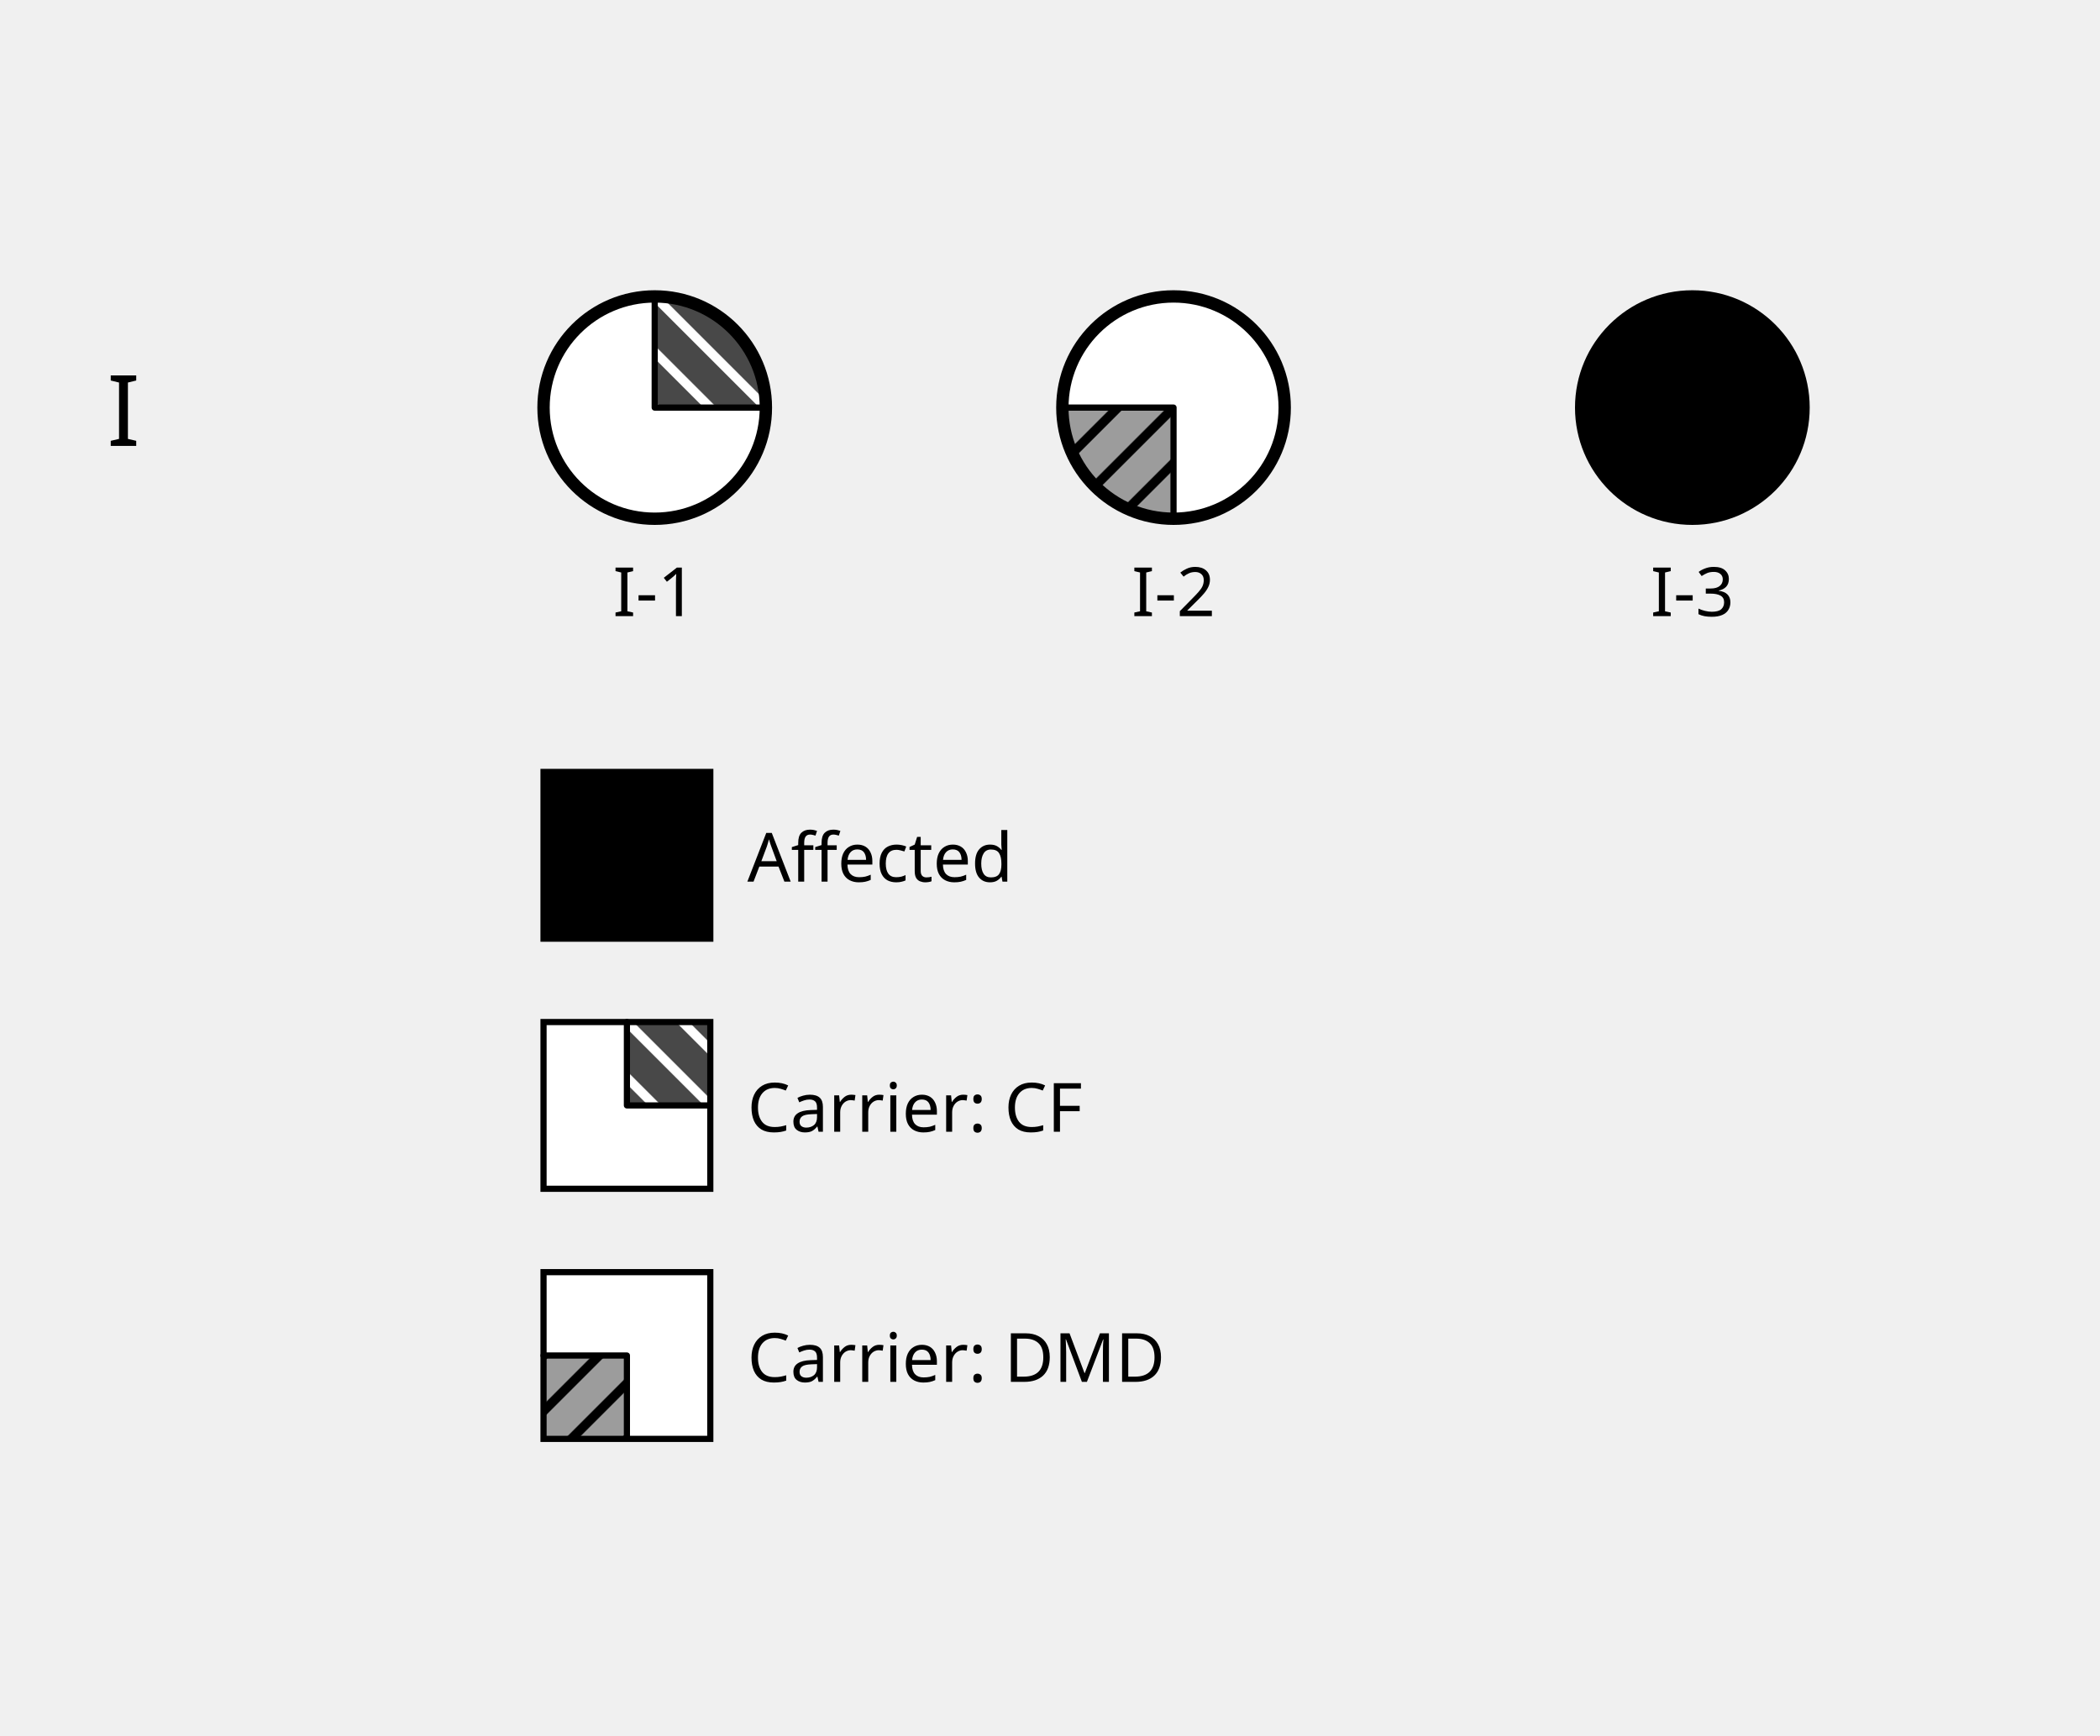
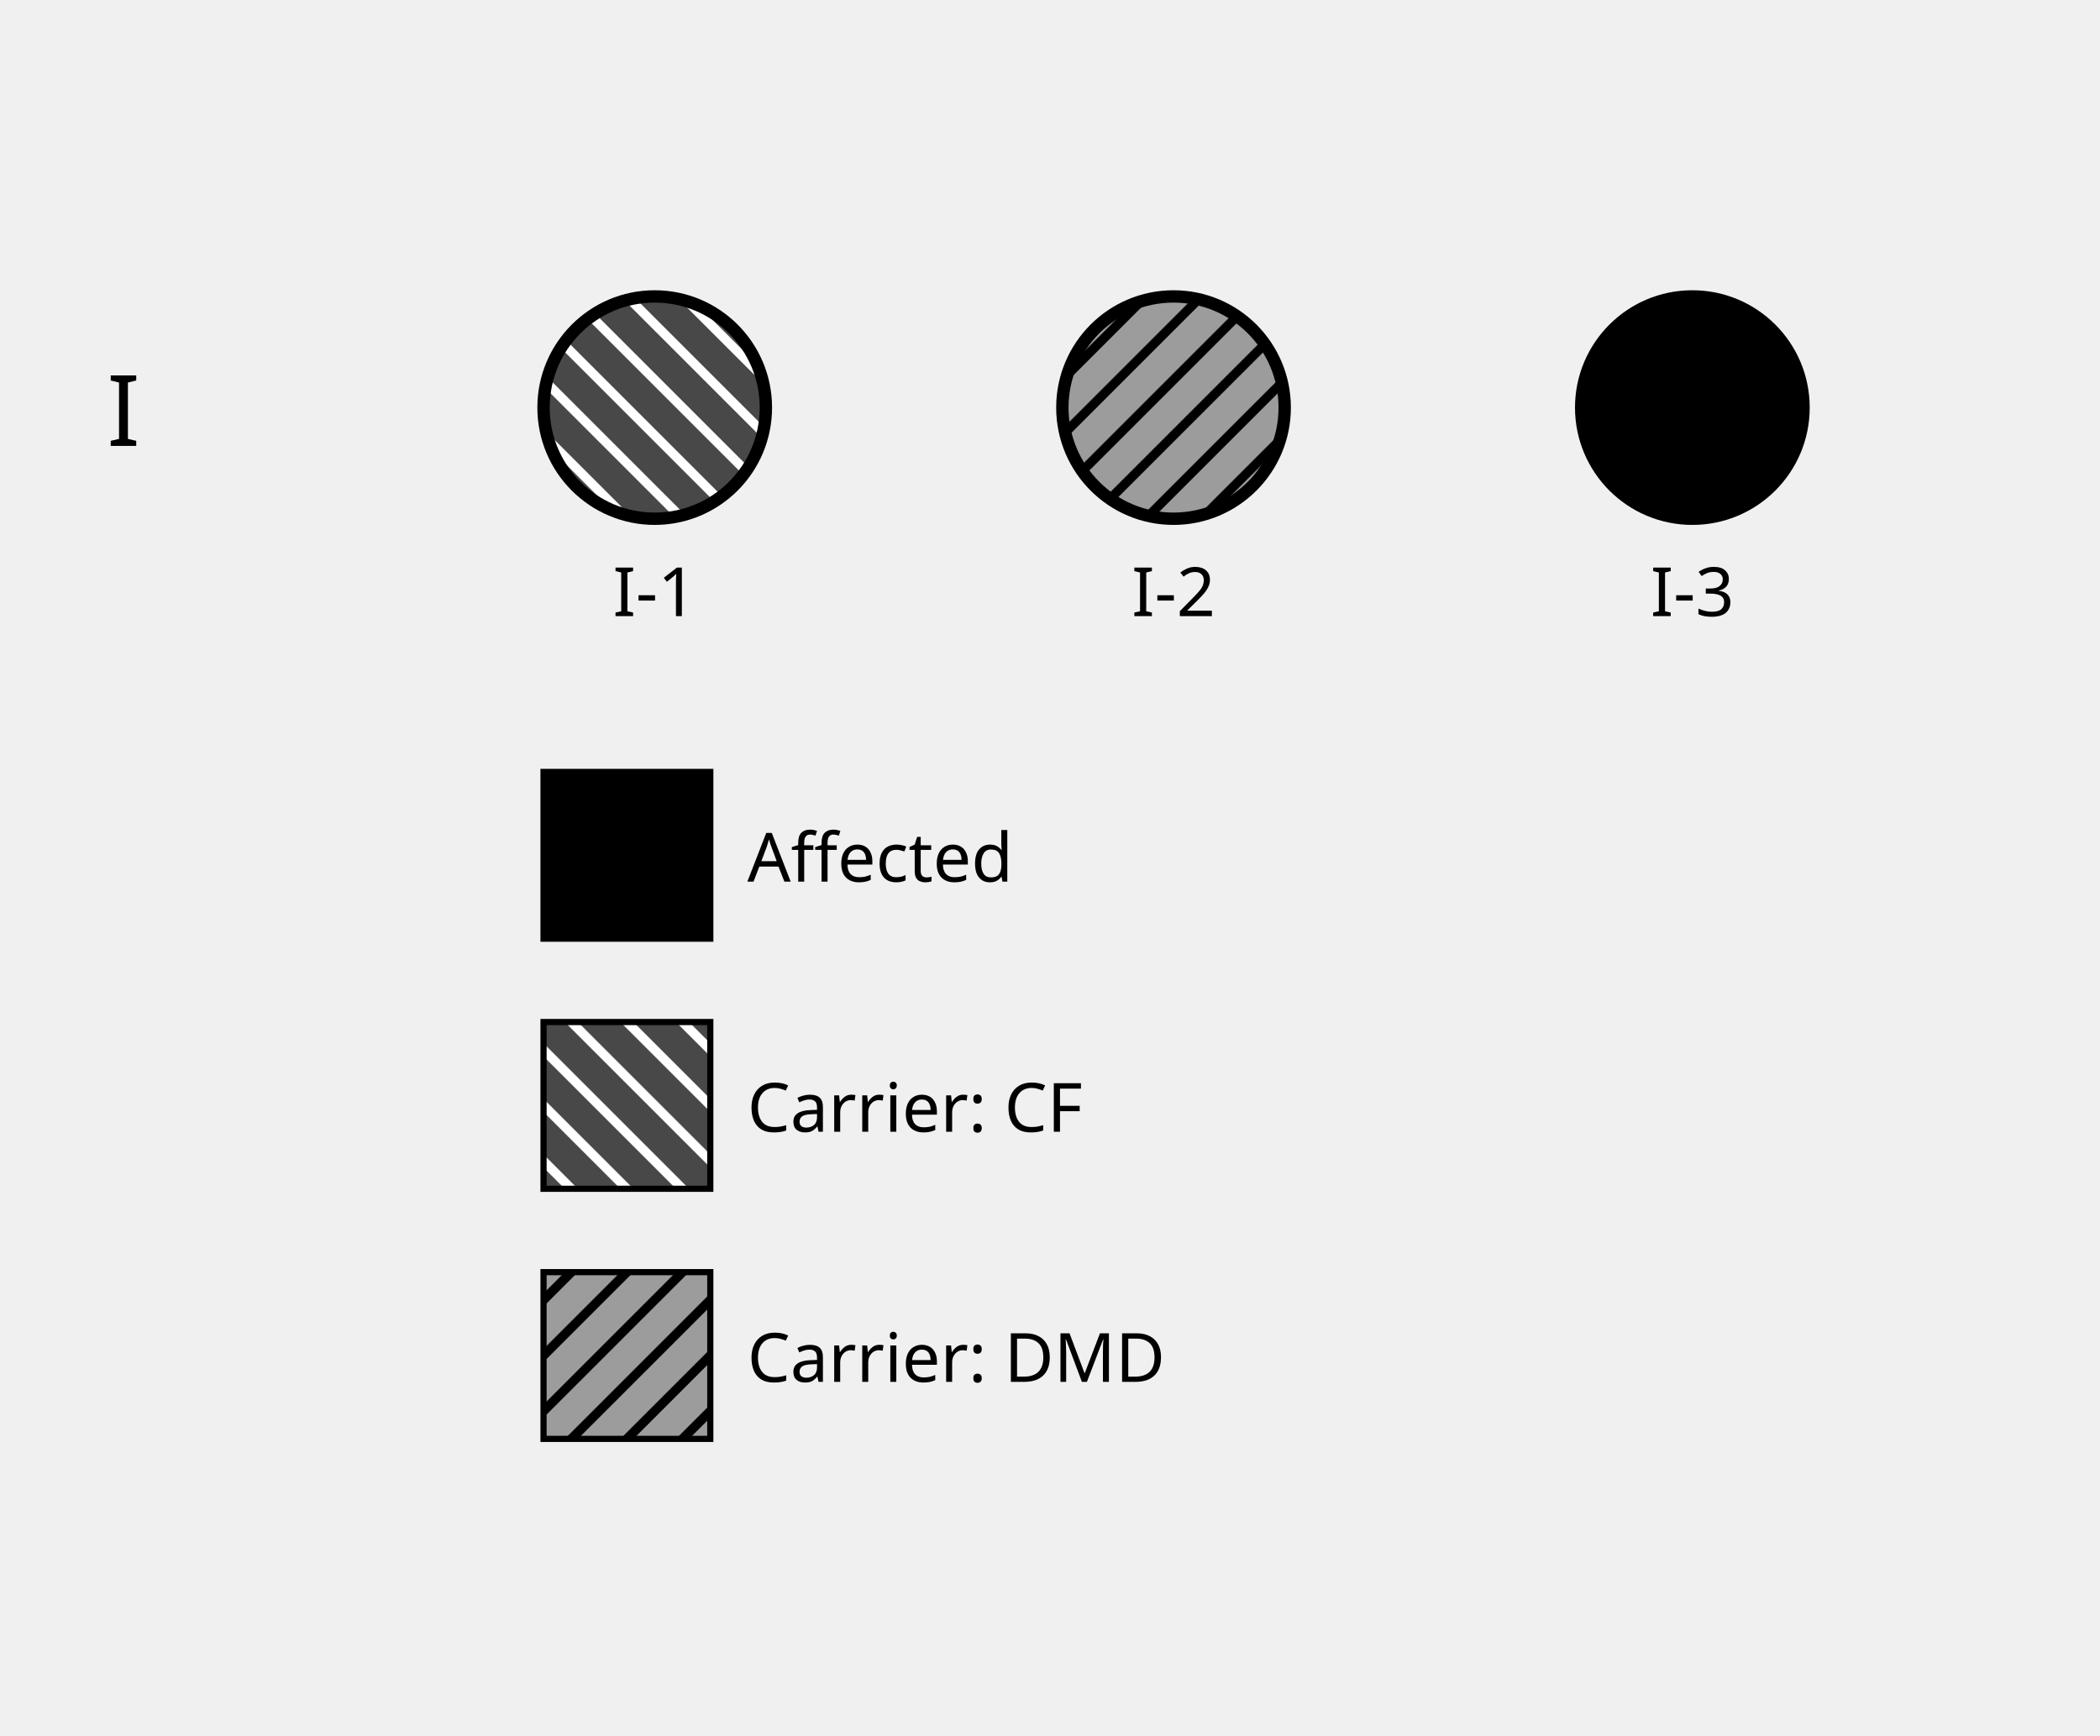
<svg xmlns="http://www.w3.org/2000/svg" width="340" height="281" viewBox="0 0 340 281" class="pedigree" data-title="Carriers by inheritance: AR and X-linked alike under PARTITION_FILL, a dot for X-linked under INHERITANCE_GLYPH" data-conditions="[&quot;&quot;, &quot;CF&quot;, &quot;DMD&quot;]">
  <defs>
    <pattern id="fill-affected-0" class="fill-pattern" data-condition="0" data-status="affected" x="-180" y="-180" width="360" height="360" patternUnits="userSpaceOnUse">
      <rect class="tone" width="360" height="360" fill="#000000" />
    </pattern>
    <pattern id="fill-carrier-1" class="fill-pattern" data-condition="1" data-status="carrier" x="-180" y="-180" width="360" height="360" patternUnits="userSpaceOnUse">
      <rect class="tone" width="360" height="360" fill="#484848" />
      <path class="hatch" d="M0,355.5L4.5,360M0,346.5L13.5,360M0,337.5L22.5,360M0,328.5L31.5,360M0,319.5L40.5,360M0,310.5L49.5,360M0,301.5L58.5,360M0,292.5L67.5,360M0,283.5L76.5,360M0,274.5L85.5,360M0,265.5L94.5,360M0,256.5L103.5,360M0,247.5L112.5,360M0,238.5L121.5,360M0,229.5L130.5,360M0,220.5L139.5,360M0,211.5L148.5,360M0,202.5L157.5,360M0,193.5L166.5,360M0,184.5L175.5,360M0,175.5L184.5,360M0,166.5L193.5,360M0,157.5L202.5,360M0,148.5L211.5,360M0,139.5L220.5,360M0,130.5L229.5,360M0,121.5L238.5,360M0,112.5L247.5,360M0,103.5L256.5,360M0,94.5L265.5,360M0,85.5L274.5,360M0,76.5L283.5,360M0,67.5L292.5,360M0,58.5L301.5,360M0,49.5L310.5,360M0,40.5L319.5,360M0,31.5L328.5,360M0,22.5L337.5,360M0,13.5L346.5,360M0,4.5L355.5,360M4.5,0L360,355.5M13.5,0L360,346.5M22.5,0L360,337.5M31.5,0L360,328.5M40.5,0L360,319.5M49.5,0L360,310.5M58.5,0L360,301.5M67.5,0L360,292.5M76.5,0L360,283.5M85.5,0L360,274.5M94.5,0L360,265.5M103.5,0L360,256.5M112.5,0L360,247.5M121.5,0L360,238.5M130.5,0L360,229.5M139.5,0L360,220.5M148.5,0L360,211.5M157.5,0L360,202.5M166.5,0L360,193.5M175.5,0L360,184.5M184.5,0L360,175.5M193.5,0L360,166.5M202.5,0L360,157.5M211.5,0L360,148.5M220.5,0L360,139.5M229.5,0L360,130.5M238.5,0L360,121.5M247.5,0L360,112.5M256.5,0L360,103.5M265.5,0L360,94.5M274.5,0L360,85.5M283.5,0L360,76.5M292.5,0L360,67.5M301.5,0L360,58.5M310.5,0L360,49.5M319.5,0L360,40.5M328.5,0L360,31.5M337.5,0L360,22.5M346.5,0L360,13.5M355.5,0L360,4.5" fill="none" stroke="#ffffff" stroke-width="1.5" />
    </pattern>
    <pattern id="fill-carrier-2" class="fill-pattern" data-condition="2" data-status="carrier" x="-180" y="-180" width="360" height="360" patternUnits="userSpaceOnUse">
      <rect class="tone" width="360" height="360" fill="#9c9c9c" />
      <path class="hatch" d="M0,4.5L4.5,0M0,13.5L13.5,0M0,22.5L22.5,0M0,31.5L31.5,0M0,40.5L40.5,0M0,49.5L49.5,0M0,58.5L58.5,0M0,67.5L67.5,0M0,76.5L76.5,0M0,85.5L85.5,0M0,94.5L94.5,0M0,103.5L103.5,0M0,112.5L112.5,0M0,121.5L121.5,0M0,130.5L130.5,0M0,139.5L139.5,0M0,148.5L148.5,0M0,157.5L157.5,0M0,166.5L166.5,0M0,175.5L175.5,0M0,184.5L184.5,0M0,193.5L193.5,0M0,202.5L202.5,0M0,211.5L211.5,0M0,220.5L220.5,0M0,229.5L229.5,0M0,238.5L238.5,0M0,247.5L247.5,0M0,256.5L256.5,0M0,265.5L265.5,0M0,274.5L274.5,0M0,283.5L283.5,0M0,292.5L292.5,0M0,301.5L301.5,0M0,310.5L310.5,0M0,319.5L319.5,0M0,328.5L328.5,0M0,337.5L337.5,0M0,346.5L346.5,0M0,355.5L355.5,0M4.5,360L360,4.5M13.5,360L360,13.5M22.5,360L360,22.5M31.5,360L360,31.5M40.5,360L360,40.5M49.5,360L360,49.5M58.5,360L360,58.5M67.5,360L360,67.5M76.5,360L360,76.5M85.5,360L360,85.5M94.5,360L360,94.5M103.5,360L360,103.5M112.5,360L360,112.5M121.5,360L360,121.5M130.5,360L360,130.5M139.5,360L360,139.5M148.5,360L360,148.5M157.5,360L360,157.5M166.5,360L360,166.5M175.5,360L360,175.5M184.5,360L360,184.5M193.5,360L360,193.5M202.5,360L360,202.5M211.5,360L360,211.5M220.5,360L360,220.5M229.5,360L360,229.5M238.5,360L360,238.5M247.5,360L360,247.5M256.5,360L360,256.5M265.5,360L360,265.5M274.5,360L360,274.5M283.5,360L360,283.5M292.5,360L360,292.5M301.5,360L360,301.5M310.5,360L360,310.5M319.5,360L360,319.5M328.5,360L360,328.5M337.5,360L360,337.5M346.5,360L360,346.5M355.5,360L360,355.5" fill="none" stroke="#000000" stroke-width="1.5" />
    </pattern>
  </defs>
  <g class="generation" data-generation="1">
    <text x="20" y="66" font-family="sans-serif" font-size="16" fill="#000000" text-anchor="middle" dominant-baseline="central">I</text>
  </g>
  <g id="ind-I-1" class="individual carrier" data-position="I-1" data-generation="1" data-index="1" data-gender="woman" data-condition-1="carrier">
    <circle class="backing" cx="106" cy="66" r="18" fill="#ffffff" />
-     <clipPath id="clip-I-1">
-       <circle cx="-4.5" cy="0" r="18" fill="none" />
-     </clipPath>
-     <rect class="fill" data-condition="1" data-status="carrier" x="-4.5" y="-18" width="18" height="18" transform="translate(110.5 66)" fill="url(#fill-carrier-1)" clip-path="url(#clip-I-1)" />
-     <path class="divider" d="M124,66L106,66L106,48L106,66" fill="none" stroke="#000000" stroke-width="1" stroke-linejoin="round" />
+     <circle class="fill" data-condition="1" data-status="carrier" transform="translate(106 66)" cx="0" cy="0" r="18" fill="url(#fill-carrier-1)" />
    <circle class="symbol" cx="106" cy="66" r="18" fill="none" stroke="#000000" stroke-width="2" />
    <text class="label" x="106" y="95.5" font-family="sans-serif" font-size="11" fill="#000000" text-anchor="middle" dominant-baseline="central">I-1</text>
    <rect class="hit" x="88" y="48" width="36" height="53" fill="none" pointer-events="all" />
  </g>
  <g id="ind-I-2" class="individual carrier" data-position="I-2" data-generation="1" data-index="2" data-gender="woman" data-condition-2="carrier">
    <circle class="backing" cx="190" cy="66" r="18" fill="#ffffff" />
-     <clipPath id="clip-I-2">
-       <circle cx="-4.5" cy="0" r="18" fill="none" />
-     </clipPath>
-     <rect class="fill" data-condition="2" data-status="carrier" x="-22.5" y="0" width="18" height="18" transform="translate(194.5 66)" fill="url(#fill-carrier-2)" clip-path="url(#clip-I-2)" />
-     <path class="divider" d="M190,84L190,66L172,66L190,66" fill="none" stroke="#000000" stroke-width="1" stroke-linejoin="round" />
+     <circle class="fill" data-condition="2" data-status="carrier" transform="translate(190 66)" cx="0" cy="0" r="18" fill="url(#fill-carrier-2)" />
    <circle class="symbol" cx="190" cy="66" r="18" fill="none" stroke="#000000" stroke-width="2" />
    <text class="label" x="190" y="95.5" font-family="sans-serif" font-size="11" fill="#000000" text-anchor="middle" dominant-baseline="central">I-2</text>
    <rect class="hit" x="172" y="48" width="36" height="53" fill="none" pointer-events="all" />
  </g>
  <g id="ind-I-3" class="individual affected" data-position="I-3" data-generation="1" data-index="3" data-gender="woman" data-condition-0="affected">
    <circle class="backing" cx="274" cy="66" r="18" fill="#ffffff" />
-     <circle class="fill" data-condition="0" data-status="affected" transform="translate(278.5 66)" cx="-4.5" cy="0" r="18" fill="url(#fill-affected-0)" />
+     <circle class="fill" data-condition="0" data-status="affected" transform="translate(274 66)" cx="0" cy="0" r="18" fill="url(#fill-affected-0)" />
    <circle class="symbol" cx="274" cy="66" r="18" fill="none" stroke="#000000" stroke-width="2" />
    <text class="label" x="274" y="95.5" font-family="sans-serif" font-size="11" fill="#000000" text-anchor="middle" dominant-baseline="central">I-3</text>
    <rect class="hit" x="256" y="48" width="36" height="53" fill="none" pointer-events="all" />
  </g>
  <g id="key" class="key">
    <g id="key-affected-0" class="key-entry" data-condition="0" data-status="affected">
      <rect class="swatch" x="-13.5" y="-13.5" width="27" height="27" transform="translate(101.5 138.5)" fill="url(#fill-affected-0)" stroke="#000000" stroke-width="1" />
      <text class="key-label" x="121" y="138.5" font-family="sans-serif" font-size="11" fill="#000000" text-anchor="start" dominant-baseline="central">Affected</text>
    </g>
    <g id="key-carrier-1" class="key-entry" data-condition="1" data-status="carrier">
-       <rect class="swatch-backing" x="-13.5" y="-13.5" width="27" height="27" transform="translate(101.5 179)" fill="#ffffff" />
-       <clipPath id="key-clip-carrier-1">
-         <rect x="-13.5" y="-13.5" width="27" height="27" />
-       </clipPath>
-       <rect class="swatch" data-condition="1" data-status="carrier" x="0" y="-13.5" width="13.5" height="13.5" transform="translate(101.5 179)" fill="url(#fill-carrier-1)" clip-path="url(#key-clip-carrier-1)" />
-       <path class="divider" d="M115,179L101.5,179L101.5,165.5L101.5,179" fill="none" stroke="#000000" stroke-width="1" stroke-linejoin="round" />
-       <rect class="swatch-outline" x="-13.5" y="-13.5" width="27" height="27" transform="translate(101.5 179)" fill="none" stroke="#000000" stroke-width="1" />
+       <rect class="swatch" x="-13.5" y="-13.5" width="27" height="27" transform="translate(101.5 179)" fill="url(#fill-carrier-1)" stroke="#000000" stroke-width="1" />
      <text class="key-label" x="121" y="179" font-family="sans-serif" font-size="11" fill="#000000" text-anchor="start" dominant-baseline="central">Carrier: CF</text>
    </g>
    <g id="key-carrier-2" class="key-entry" data-condition="2" data-status="carrier">
-       <rect class="swatch-backing" x="-13.5" y="-13.5" width="27" height="27" transform="translate(101.5 219.5)" fill="#ffffff" />
-       <clipPath id="key-clip-carrier-2">
-         <rect x="-13.5" y="-13.5" width="27" height="27" />
-       </clipPath>
-       <rect class="swatch" data-condition="2" data-status="carrier" x="-13.5" y="0" width="13.5" height="13.5" transform="translate(101.5 219.5)" fill="url(#fill-carrier-2)" clip-path="url(#key-clip-carrier-2)" />
-       <path class="divider" d="M101.5,233L101.5,219.5L88,219.5L101.5,219.5" fill="none" stroke="#000000" stroke-width="1" stroke-linejoin="round" />
-       <rect class="swatch-outline" x="-13.5" y="-13.5" width="27" height="27" transform="translate(101.5 219.5)" fill="none" stroke="#000000" stroke-width="1" />
+       <rect class="swatch" x="-13.5" y="-13.5" width="27" height="27" transform="translate(101.5 219.5)" fill="url(#fill-carrier-2)" stroke="#000000" stroke-width="1" />
      <text class="key-label" x="121" y="219.5" font-family="sans-serif" font-size="11" fill="#000000" text-anchor="start" dominant-baseline="central">Carrier: DMD</text>
    </g>
  </g>
</svg>
